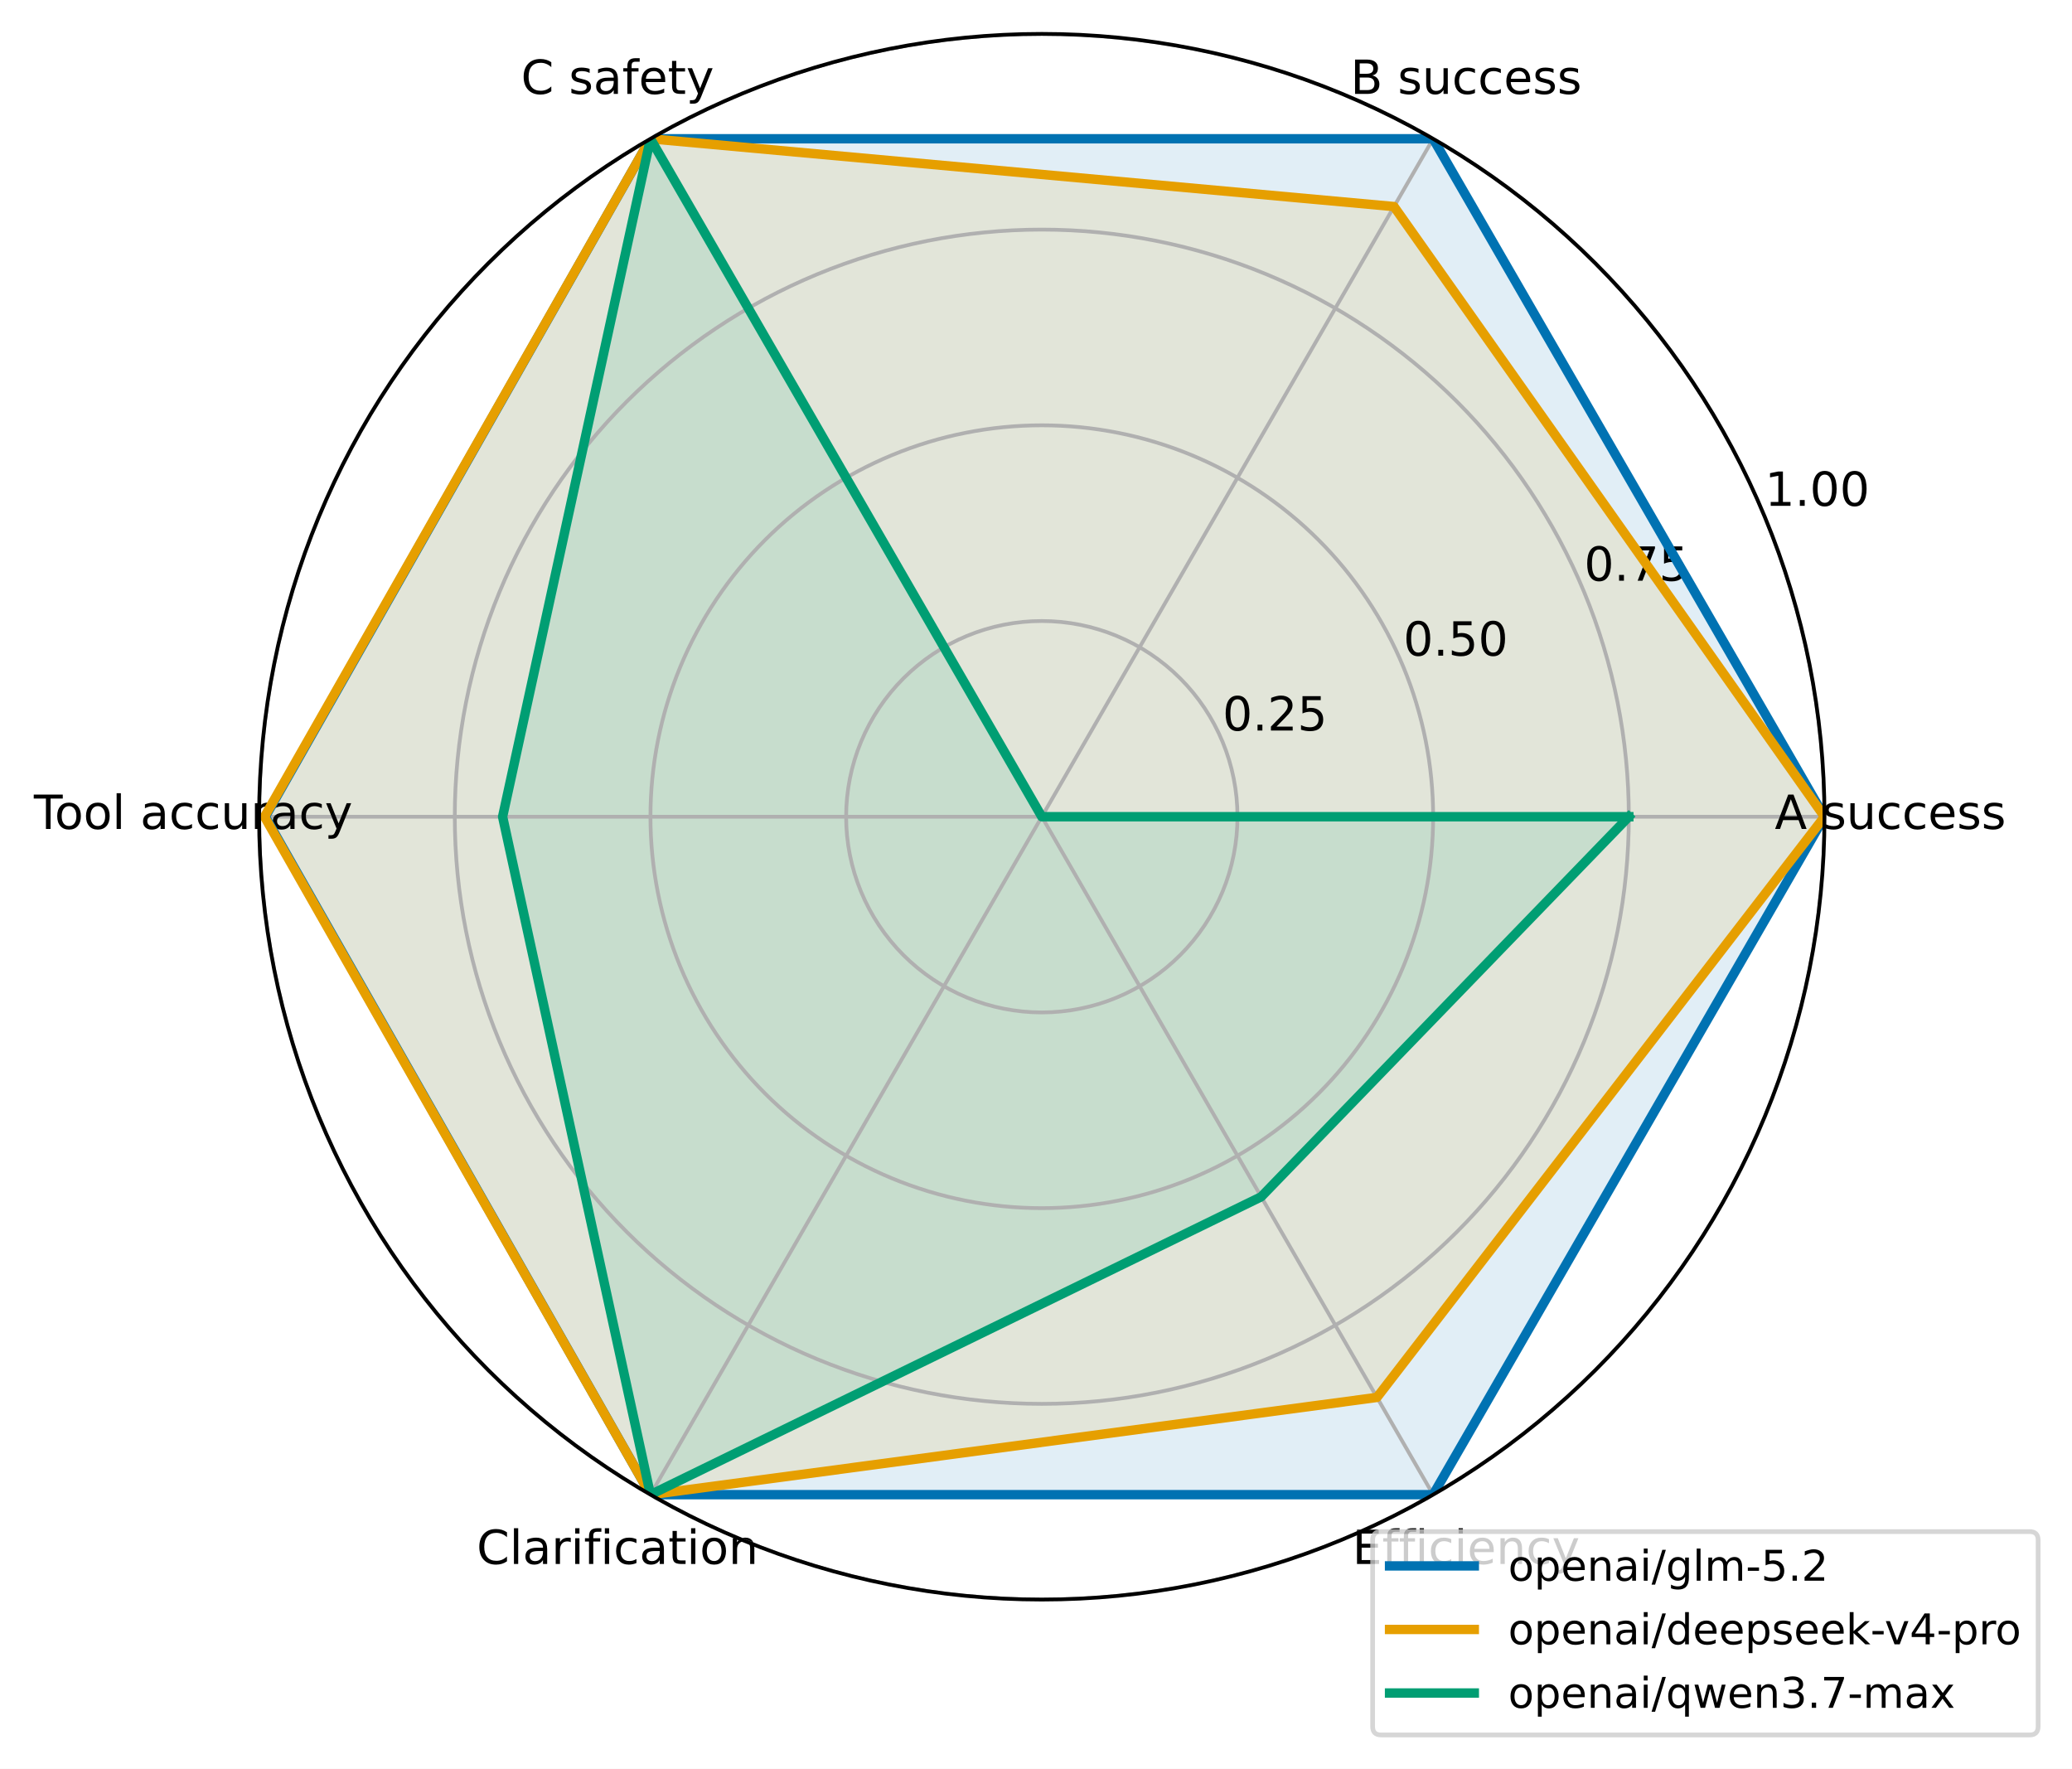
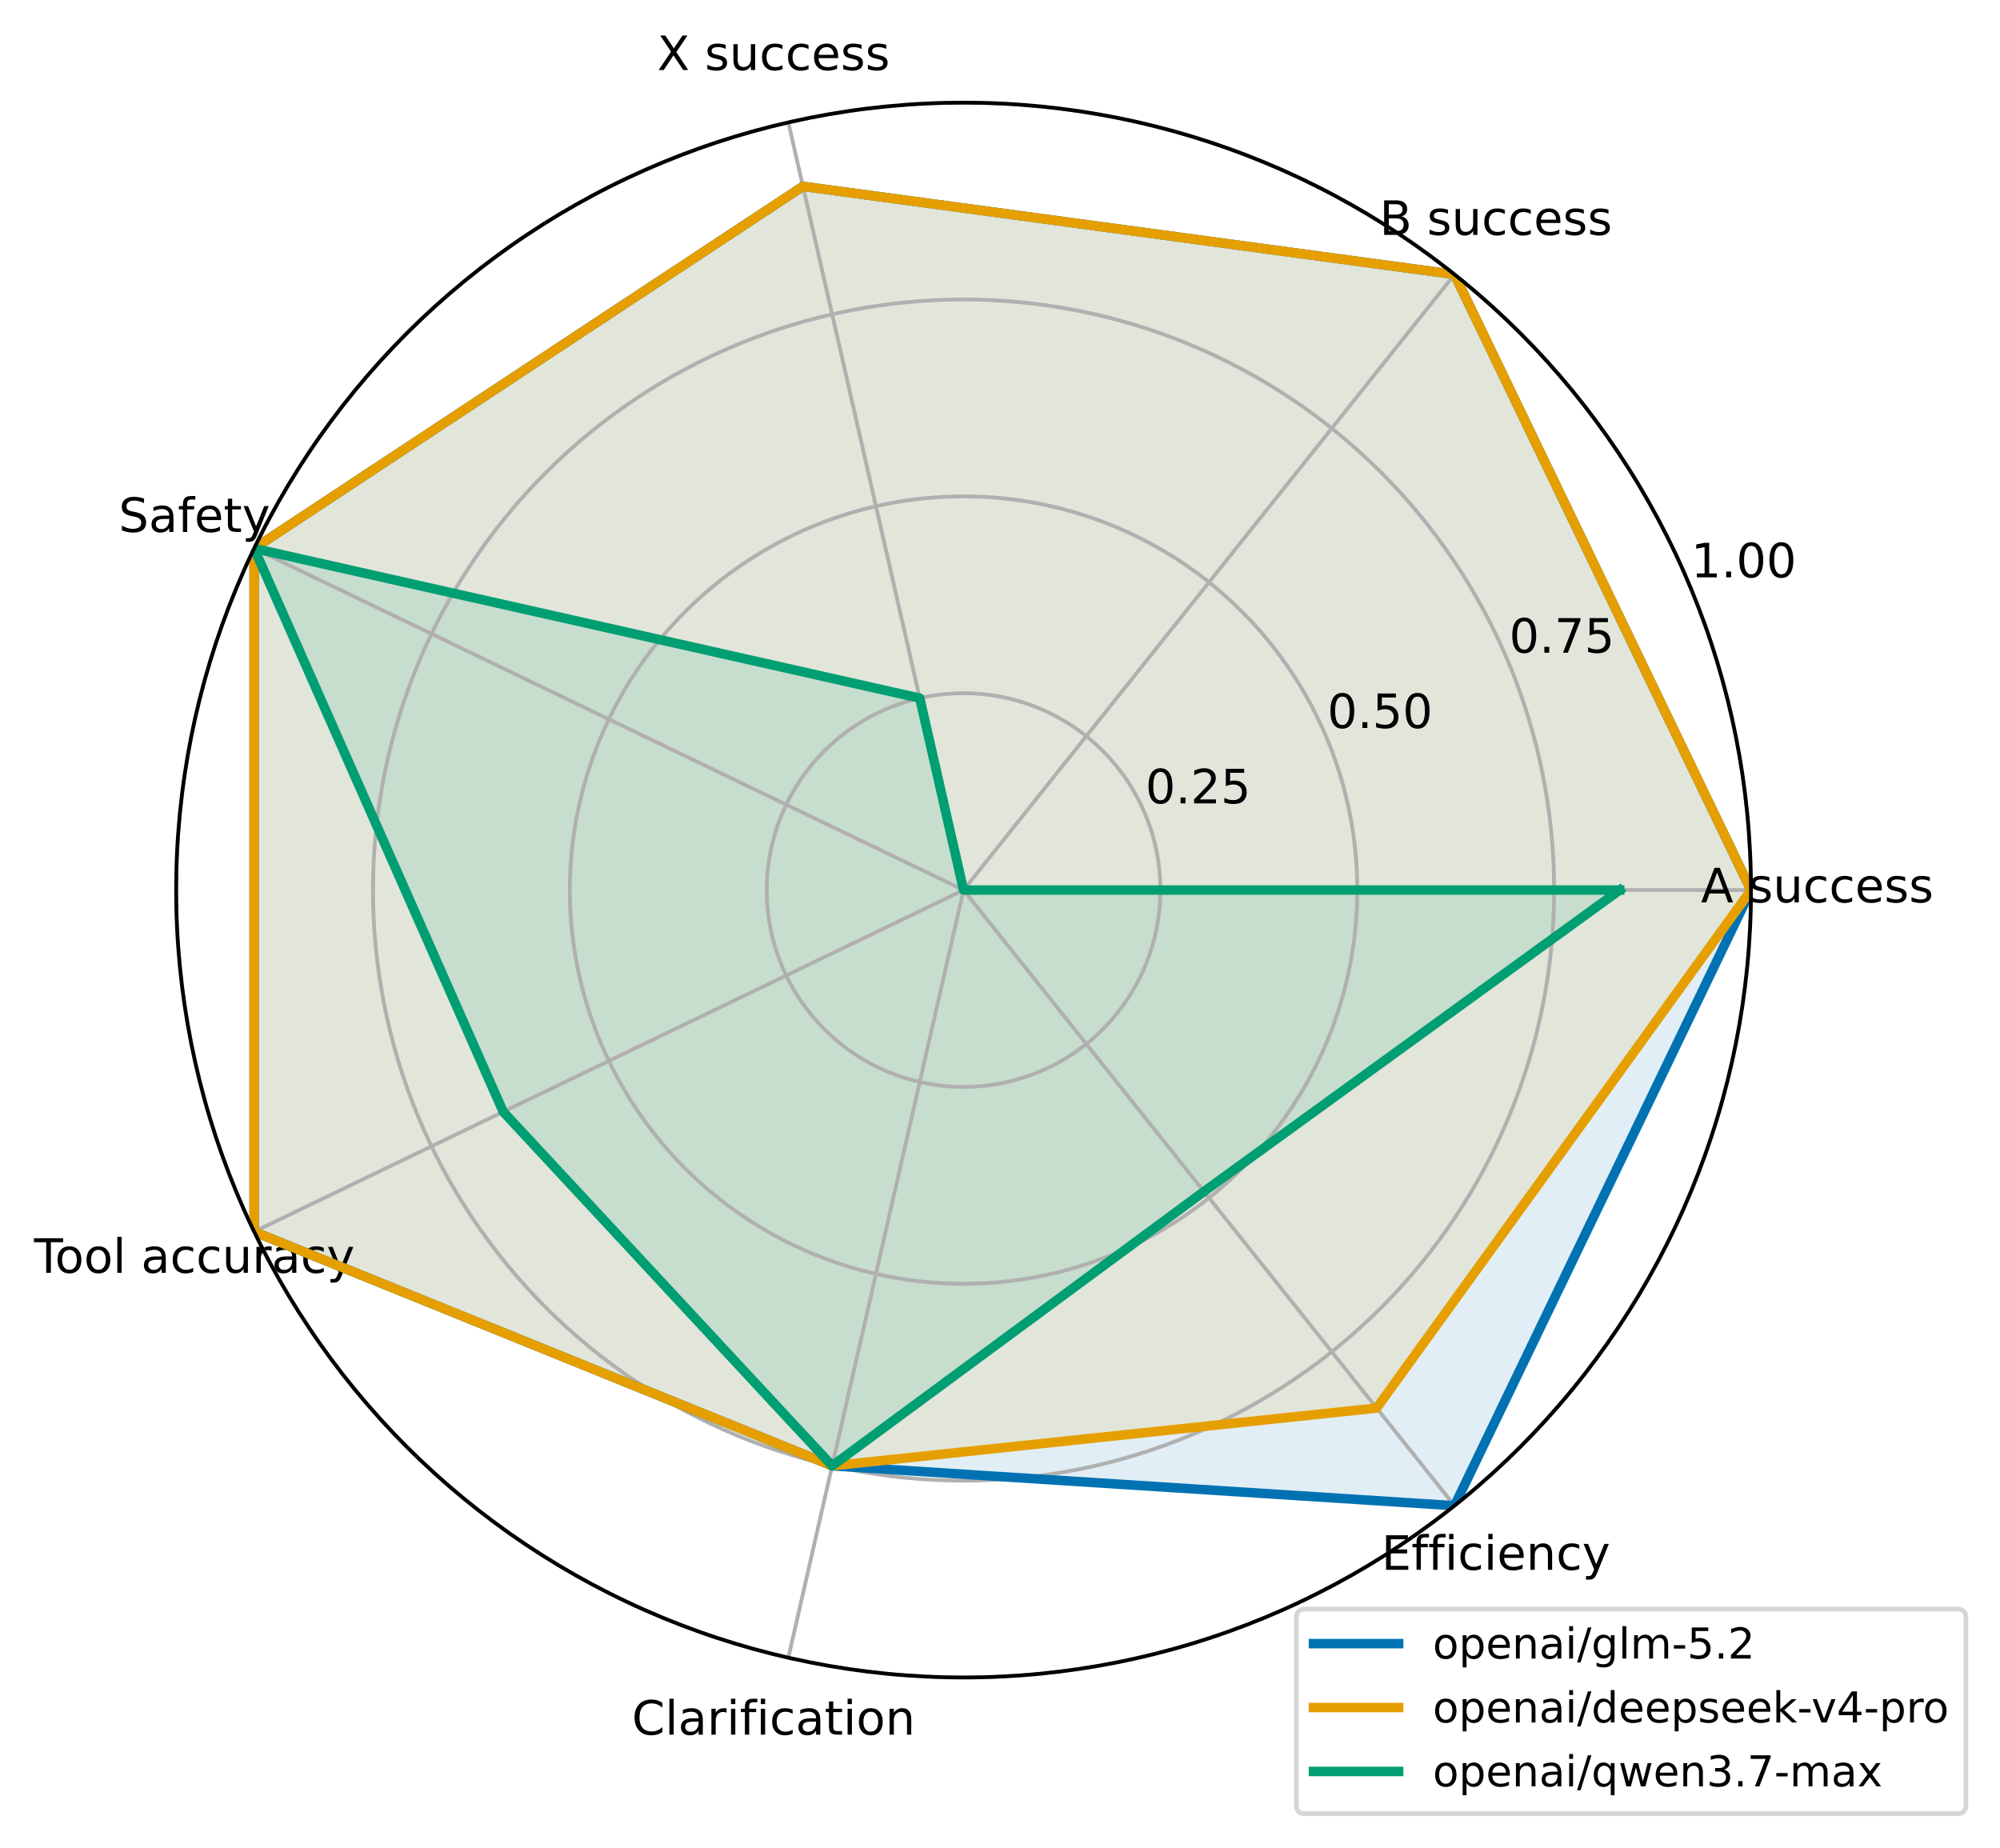
- <svg xmlns="http://www.w3.org/2000/svg" width="440.297pt" height="375.804pt" viewBox="0 0 440.297 375.804" version="1.1">
+ <svg xmlns="http://www.w3.org/2000/svg" width="422.44pt" height="390.283pt" viewBox="0 0 422.44 390.283" version="1.1">
  <defs>
    <style type="text/css">*{stroke-linejoin: round; stroke-linecap: butt}</style>
  </defs>
  <g id="figure_1">
    <g id="patch_1">
-       <path d="M 0 375.804  L 440.297 375.804  L 440.297 0  L 0 0  z " style="fill: #ffffff" />
+       <path d="M 0 390.283  L 422.44 390.283  L 422.44 0  L 0 0  z " style="fill: #ffffff" />
    </g>
    <g id="axes_1">
      <g id="patch_2">
-         <path d="M 387.701 173.52  C 387.701 151.679 383.399 130.05 375.041 109.872  C 366.682 89.694 354.431 71.358 338.987 55.914  C 323.543 40.47 305.207 28.219 285.029 19.86  C 264.85 11.502 243.222 7.2 221.381 7.2  C 199.54 7.2 177.911 11.502 157.733 19.86  C 137.555 28.219 119.219 40.47 103.775 55.914  C 88.331 71.358 76.079 89.694 67.721 109.872  C 59.363 130.05 55.061 151.679 55.061 173.52  C 55.061 195.361 59.363 216.99 67.721 237.168  C 76.079 257.346 88.331 275.682 103.775 291.126  C 119.219 306.57 137.555 318.821 157.733 327.18  C 177.911 335.538 199.54 339.84 221.381 339.84  C 243.222 339.84 264.85 335.538 285.029 327.18  C 305.207 318.821 323.543 306.57 338.987 291.126  C 354.431 275.682 366.682 257.346 375.041 237.168  C 383.399 216.99 387.701 195.361 387.701 173.52  M 221.381 173.52  C 221.381 173.52 221.381 173.52 221.381 173.52  C 221.381 173.52 221.381 173.52 221.381 173.52  C 221.381 173.52 221.381 173.52 221.381 173.52  C 221.381 173.52 221.381 173.52 221.381 173.52  C 221.381 173.52 221.381 173.52 221.381 173.52  C 221.381 173.52 221.381 173.52 221.381 173.52  C 221.381 173.52 221.381 173.52 221.381 173.52  C 221.381 173.52 221.381 173.52 221.381 173.52  C 221.381 173.52 221.381 173.52 221.381 173.52  C 221.381 173.52 221.381 173.52 221.381 173.52  C 221.381 173.52 221.381 173.52 221.381 173.52  C 221.381 173.52 221.381 173.52 221.381 173.52  C 221.381 173.52 221.381 173.52 221.381 173.52  C 221.381 173.52 221.381 173.52 221.381 173.52  C 221.381 173.52 221.381 173.52 221.381 173.52  C 221.381 173.52 221.381 173.52 221.381 173.52  z " style="fill: #ffffff" />
+         <path d="M 369.844 187.999  C 369.844 166.158 365.541 144.529 357.183 124.351  C 348.825 104.173 336.574 85.837 321.13 70.393  C 305.686 54.949 287.35 42.698 267.172 34.339  C 246.993 25.981 225.365 21.679 203.524 21.679  C 181.683 21.679 160.054 25.981 139.876 34.339  C 119.697 42.698 101.362 54.949 85.918 70.393  C 70.474 85.837 58.222 104.173 49.864 124.351  C 41.506 144.529 37.204 166.158 37.204 187.999  C 37.204 209.84 41.506 231.469 49.864 251.647  C 58.222 271.825 70.474 290.161 85.918 305.605  C 101.362 321.049 119.697 333.3 139.876 341.659  C 160.054 350.017 181.683 354.319 203.524 354.319  C 225.365 354.319 246.993 350.017 267.172 341.659  C 287.35 333.3 305.686 321.049 321.13 305.605  C 336.574 290.161 348.825 271.825 357.183 251.647  C 365.541 231.469 369.844 209.84 369.844 187.999  M 203.524 187.999  C 203.524 187.999 203.524 187.999 203.524 187.999  C 203.524 187.999 203.524 187.999 203.524 187.999  C 203.524 187.999 203.524 187.999 203.524 187.999  C 203.524 187.999 203.524 187.999 203.524 187.999  C 203.524 187.999 203.524 187.999 203.524 187.999  C 203.524 187.999 203.524 187.999 203.524 187.999  C 203.524 187.999 203.524 187.999 203.524 187.999  C 203.524 187.999 203.524 187.999 203.524 187.999  C 203.524 187.999 203.524 187.999 203.524 187.999  C 203.524 187.999 203.524 187.999 203.524 187.999  C 203.524 187.999 203.524 187.999 203.524 187.999  C 203.524 187.999 203.524 187.999 203.524 187.999  C 203.524 187.999 203.524 187.999 203.524 187.999  C 203.524 187.999 203.524 187.999 203.524 187.999  C 203.524 187.999 203.524 187.999 203.524 187.999  C 203.524 187.999 203.524 187.999 203.524 187.999  z " style="fill: #ffffff" />
      </g>
      <g id="patch_3">
-         <path d="M 387.701 173.52  L 304.541 29.483  L 138.221 29.483  L 56.375 173.52  L 138.221 317.557  L 304.541 317.557  z " clip-path="url(#p708e3d59c0)" style="fill: #0072b2; opacity: 0.12; stroke: #0072b2; stroke-linejoin: miter" />
+         <path d="M 369.844 187.999  L 307.222 57.965  L 169.597 39.356  L 53.675 115.835  L 53.675 260.163  L 175.766 309.612  L 307.222 318.033  z " clip-path="url(#p6a99544e3d)" style="fill: #0072b2; opacity: 0.12; stroke: #0072b2; stroke-linejoin: miter" />
      </g>
      <g id="patch_4">
-         <path d="M 387.701 173.52  L 296.225 43.886  L 138.221 29.483  L 56.209 173.52  L 138.221 317.557  L 292.607 296.888  z " clip-path="url(#p708e3d59c0)" style="fill: #e69f00; opacity: 0.12; stroke: #e69f00; stroke-linejoin: miter" />
+         <path d="M 369.844 187.999  L 307.222 57.965  L 169.597 39.356  L 53.675 115.835  L 53.675 260.163  L 175.766 309.612  L 290.776 297.41  z " clip-path="url(#p6a99544e3d)" style="fill: #e69f00; opacity: 0.12; stroke: #e69f00; stroke-linejoin: miter" />
      </g>
      <g id="patch_5">
-         <path d="M 346.121 173.52  L 221.381 173.52  L 138.221 29.483  L 106.803 173.52  L 138.221 317.557  L 268 254.267  z " clip-path="url(#p708e3d59c0)" style="fill: #009e73; opacity: 0.12; stroke: #009e73; stroke-linejoin: miter" />
+         <path d="M 342.118 187.999  L 203.524 187.999  L 194.271 147.461  L 53.675 115.835  L 106.287 234.826  L 175.766 309.612  L 254.305 251.677  z " clip-path="url(#p6a99544e3d)" style="fill: #009e73; opacity: 0.12; stroke: #009e73; stroke-linejoin: miter" />
      </g>
      <g id="matplotlib.axis_1">
        <g id="xtick_1">
          <g id="line2d_1">
-             <path d="M 221.381 173.52  L 387.701 173.52  " clip-path="url(#p708e3d59c0)" style="fill: none; stroke: #b0b0b0; stroke-width: 0.8; stroke-linecap: square" />
+             <path d="M 203.524 187.999  L 369.844 187.999  " clip-path="url(#p6a99544e3d)" style="fill: none; stroke: #b0b0b0; stroke-width: 0.8; stroke-linecap: square" />
          </g>
          <g id="text_1">
-             <text style="font-size: 10px; font-family: 'DejaVu Sans', 'Bitstream Vera Sans', 'Computer Modern Sans Serif', 'Lucida Grande', 'Verdana', 'Geneva', 'Lucid', 'Arial', 'Helvetica', 'Avant Garde', sans-serif; text-anchor: middle" x="401.701" y="176.118" transform="rotate(-0 401.7009 176.1177)">A success</text>
+             <text style="font-size: 10px; font-family: 'DejaVu Sans', 'Bitstream Vera Sans', 'Computer Modern Sans Serif', 'Lucida Grande', 'Verdana', 'Geneva', 'Lucid', 'Arial', 'Helvetica', 'Avant Garde', sans-serif; text-anchor: middle" x="383.844" y="190.597" transform="rotate(-0 383.8436 190.5967)">A success</text>
          </g>
        </g>
        <g id="xtick_2">
          <g id="line2d_2">
-             <path d="M 221.381 173.52  L 304.541 29.483  " clip-path="url(#p708e3d59c0)" style="fill: none; stroke: #b0b0b0; stroke-width: 0.8; stroke-linecap: square" />
+             <path d="M 203.524 187.999  L 307.222 57.965  " clip-path="url(#p6a99544e3d)" style="fill: none; stroke: #b0b0b0; stroke-width: 0.8; stroke-linecap: square" />
          </g>
          <g id="text_2">
-             <text style="font-size: 10px; font-family: 'DejaVu Sans', 'Bitstream Vera Sans', 'Computer Modern Sans Serif', 'Lucida Grande', 'Verdana', 'Geneva', 'Lucid', 'Arial', 'Helvetica', 'Avant Garde', sans-serif; text-anchor: middle" x="311.541" y="19.956" transform="rotate(-0 311.5409 19.95595)">B success</text>
+             <text style="font-size: 10px; font-family: 'DejaVu Sans', 'Bitstream Vera Sans', 'Computer Modern Sans Serif', 'Lucida Grande', 'Verdana', 'Geneva', 'Lucid', 'Arial', 'Helvetica', 'Avant Garde', sans-serif; text-anchor: middle" x="315.951" y="49.617" transform="rotate(-0 315.9513 49.6168)">B success</text>
          </g>
        </g>
        <g id="xtick_3">
          <g id="line2d_3">
-             <path d="M 221.381 173.52  L 138.221 29.483  " clip-path="url(#p708e3d59c0)" style="fill: none; stroke: #b0b0b0; stroke-width: 0.8; stroke-linecap: square" />
+             <path d="M 203.524 187.999  L 166.514 25.849  " clip-path="url(#p6a99544e3d)" style="fill: none; stroke: #b0b0b0; stroke-width: 0.8; stroke-linecap: square" />
          </g>
          <g id="text_3">
-             <text style="font-size: 10px; font-family: 'DejaVu Sans', 'Bitstream Vera Sans', 'Computer Modern Sans Serif', 'Lucida Grande', 'Verdana', 'Geneva', 'Lucid', 'Arial', 'Helvetica', 'Avant Garde', sans-serif; text-anchor: middle" x="131.221" y="19.956" transform="rotate(-0 131.2209 19.95635)">C safety</text>
+             <text style="font-size: 10px; font-family: 'DejaVu Sans', 'Bitstream Vera Sans', 'Computer Modern Sans Serif', 'Lucida Grande', 'Verdana', 'Geneva', 'Lucid', 'Arial', 'Helvetica', 'Avant Garde', sans-serif; text-anchor: middle" x="163.399" y="14.798" transform="rotate(-0 163.3987 14.79766)">X success</text>
          </g>
        </g>
        <g id="xtick_4">
          <g id="line2d_4">
-             <path d="M 221.381 173.52  L 55.061 173.52  " clip-path="url(#p708e3d59c0)" style="fill: none; stroke: #b0b0b0; stroke-width: 0.8; stroke-linecap: square" />
+             <path d="M 203.524 187.999  L 53.675 115.835  " clip-path="url(#p6a99544e3d)" style="fill: none; stroke: #b0b0b0; stroke-width: 0.8; stroke-linecap: square" />
          </g>
          <g id="text_4">
-             <text style="font-size: 10px; font-family: 'DejaVu Sans', 'Bitstream Vera Sans', 'Computer Modern Sans Serif', 'Lucida Grande', 'Verdana', 'Geneva', 'Lucid', 'Arial', 'Helvetica', 'Avant Garde', sans-serif; text-anchor: middle" x="41.061" y="176.118" transform="rotate(-0 41.06094 176.118)">Tool accuracy</text>
+             <text style="font-size: 10px; font-family: 'DejaVu Sans', 'Bitstream Vera Sans', 'Computer Modern Sans Serif', 'Lucida Grande', 'Verdana', 'Geneva', 'Lucid', 'Arial', 'Helvetica', 'Avant Garde', sans-serif; text-anchor: middle" x="41.061" y="112.359" transform="rotate(-0 41.06094 112.3591)">Safety</text>
          </g>
        </g>
        <g id="xtick_5">
          <g id="line2d_5">
-             <path d="M 221.381 173.52  L 138.221 317.557  " clip-path="url(#p708e3d59c0)" style="fill: none; stroke: #b0b0b0; stroke-width: 0.8; stroke-linecap: square" />
+             <path d="M 203.524 187.999  L 53.675 260.163  " clip-path="url(#p6a99544e3d)" style="fill: none; stroke: #b0b0b0; stroke-width: 0.8; stroke-linecap: square" />
          </g>
          <g id="text_5">
-             <text style="font-size: 10px; font-family: 'DejaVu Sans', 'Bitstream Vera Sans', 'Computer Modern Sans Serif', 'Lucida Grande', 'Verdana', 'Geneva', 'Lucid', 'Arial', 'Helvetica', 'Avant Garde', sans-serif; text-anchor: middle" x="131.221" y="332.28" transform="rotate(-0 131.2209 332.2797)">Clarification</text>
+             <text style="font-size: 10px; font-family: 'DejaVu Sans', 'Bitstream Vera Sans', 'Computer Modern Sans Serif', 'Lucida Grande', 'Verdana', 'Geneva', 'Lucid', 'Arial', 'Helvetica', 'Avant Garde', sans-serif; text-anchor: middle" x="41.061" y="268.835" transform="rotate(-0 41.06094 268.835)">Tool accuracy</text>
          </g>
        </g>
        <g id="xtick_6">
          <g id="line2d_6">
-             <path d="M 221.381 173.52  L 304.541 317.557  " clip-path="url(#p708e3d59c0)" style="fill: none; stroke: #b0b0b0; stroke-width: 0.8; stroke-linecap: square" />
+             <path d="M 203.524 187.999  L 166.514 350.149  " clip-path="url(#p6a99544e3d)" style="fill: none; stroke: #b0b0b0; stroke-width: 0.8; stroke-linecap: square" />
          </g>
          <g id="text_6">
-             <text style="font-size: 10px; font-family: 'DejaVu Sans', 'Bitstream Vera Sans', 'Computer Modern Sans Serif', 'Lucida Grande', 'Verdana', 'Geneva', 'Lucid', 'Arial', 'Helvetica', 'Avant Garde', sans-serif; text-anchor: middle" x="311.541" y="332.28" transform="rotate(-0 311.5409 332.2797)">Efficiency</text>
+             <text style="font-size: 10px; font-family: 'DejaVu Sans', 'Bitstream Vera Sans', 'Computer Modern Sans Serif', 'Lucida Grande', 'Verdana', 'Geneva', 'Lucid', 'Arial', 'Helvetica', 'Avant Garde', sans-serif; text-anchor: middle" x="163.399" y="366.396" transform="rotate(-0 163.3987 366.396)">Clarification</text>
+           </g>
+         </g>
+         <g id="xtick_7">
+           <g id="line2d_7">
+             <path d="M 203.524 187.999  L 307.222 318.033  " clip-path="url(#p6a99544e3d)" style="fill: none; stroke: #b0b0b0; stroke-width: 0.8; stroke-linecap: square" />
+           </g>
+           <g id="text_7">
+             <text style="font-size: 10px; font-family: 'DejaVu Sans', 'Bitstream Vera Sans', 'Computer Modern Sans Serif', 'Lucida Grande', 'Verdana', 'Geneva', 'Lucid', 'Arial', 'Helvetica', 'Avant Garde', sans-serif; text-anchor: middle" x="315.951" y="331.577" transform="rotate(-0 315.9513 331.5769)">Efficiency</text>
          </g>
        </g>
      </g>
      <g id="matplotlib.axis_2">
        <g id="ytick_1">
-           <g id="line2d_7">
-             <path d="M 262.961 173.52  C 262.961 168.06 261.885 162.653 259.796 157.608  C 257.706 152.563 254.643 147.979 250.782 144.119  C 246.921 140.258 242.338 137.195 237.293 135.105  C 232.248 133.016 226.841 131.94 221.381 131.94  C 215.921 131.94 210.514 133.016 205.469 135.105  C 200.424 137.195 195.84 140.258 191.979 144.119  C 188.118 147.979 185.056 152.563 182.966 157.608  C 180.876 162.653 179.801 168.06 179.801 173.52  C 179.801 178.98 180.876 184.387 182.966 189.432  C 185.056 194.477 188.118 199.061 191.979 202.922  C 195.84 206.782 200.424 209.845 205.469 211.935  C 210.514 214.024 215.921 215.1 221.381 215.1  C 226.841 215.1 232.248 214.024 237.293 211.935  C 242.338 209.845 246.921 206.782 250.782 202.922  C 254.643 199.061 257.706 194.477 259.796 189.432  C 261.885 184.387 262.961 178.98 262.961 173.52  " clip-path="url(#p708e3d59c0)" style="fill: none; stroke: #b0b0b0; stroke-width: 0.8; stroke-linecap: square" />
+           <g id="line2d_8">
+             <path d="M 245.104 187.999  C 245.104 182.539 244.028 177.132 241.939 172.087  C 239.849 167.042 236.786 162.458 232.925 158.598  C 229.064 154.737 224.48 151.674 219.436 149.584  C 214.391 147.495 208.984 146.419 203.524 146.419  C 198.063 146.419 192.656 147.495 187.612 149.584  C 182.567 151.674 177.983 154.737 174.122 158.598  C 170.261 162.458 167.198 167.042 165.109 172.087  C 163.019 177.132 161.944 182.539 161.944 187.999  C 161.944 193.459 163.019 198.866 165.109 203.911  C 167.198 208.956 170.261 213.54 174.122 217.401  C 177.983 221.261 182.567 224.324 187.612 226.414  C 192.656 228.503 198.063 229.579 203.524 229.579  C 208.984 229.579 214.391 228.503 219.436 226.414  C 224.48 224.324 229.064 221.261 232.925 217.401  C 236.786 213.54 239.849 208.956 241.939 203.911  C 244.028 198.866 245.104 193.459 245.104 187.999  " clip-path="url(#p6a99544e3d)" style="fill: none; stroke: #b0b0b0; stroke-width: 0.8; stroke-linecap: square" />
          </g>
-           <g id="text_7">
-             <text style="font-size: 10px; font-family: 'DejaVu Sans', 'Bitstream Vera Sans', 'Computer Modern Sans Serif', 'Lucida Grande', 'Verdana', 'Geneva', 'Lucid', 'Arial', 'Helvetica', 'Avant Garde', sans-serif; text-anchor: start" x="259.796" y="155.206" transform="rotate(-0 259.7958 155.2057)">0.25</text>
+           <g id="text_8">
+             <text style="font-size: 10px; font-family: 'DejaVu Sans', 'Bitstream Vera Sans', 'Computer Modern Sans Serif', 'Lucida Grande', 'Verdana', 'Geneva', 'Lucid', 'Arial', 'Helvetica', 'Avant Garde', sans-serif; text-anchor: start" x="241.939" y="169.685" transform="rotate(-0 241.9386 169.6847)">0.25</text>
          </g>
        </g>
        <g id="ytick_2">
-           <g id="line2d_8">
-             <path d="M 304.541 173.52  C 304.541 162.6 302.39 151.785 298.211 141.696  C 294.032 131.607 287.906 122.439 280.184 114.717  C 272.462 106.995 263.294 100.869 253.205 96.69  C 243.116 92.511 232.301 90.36 221.381 90.36  C 210.46 90.36 199.646 92.511 189.557 96.69  C 179.468 100.869 170.3 106.995 162.578 114.717  C 154.856 122.439 148.73 131.607 144.551 141.696  C 140.372 151.785 138.221 162.6 138.221 173.52  C 138.221 184.44 140.372 195.255 144.551 205.344  C 148.73 215.433 154.856 224.601 162.578 232.323  C 170.3 240.045 179.468 246.171 189.557 250.35  C 199.646 254.529 210.46 256.68 221.381 256.68  C 232.301 256.68 243.116 254.529 253.205 250.35  C 263.294 246.171 272.462 240.045 280.184 232.323  C 287.906 224.601 294.032 215.433 298.211 205.344  C 302.39 195.255 304.541 184.44 304.541 173.52  " clip-path="url(#p708e3d59c0)" style="fill: none; stroke: #b0b0b0; stroke-width: 0.8; stroke-linecap: square" />
+           <g id="line2d_9">
+             <path d="M 286.684 187.999  C 286.684 177.079 284.533 166.264 280.353 156.175  C 276.174 146.086 270.049 136.918 262.327 129.196  C 254.605 121.474 245.437 115.348 235.348 111.169  C 225.258 106.99 214.444 104.839 203.524 104.839  C 192.603 104.839 181.789 106.99 171.7 111.169  C 161.61 115.348 152.443 121.474 144.721 129.196  C 136.999 136.918 130.873 146.086 126.694 156.175  C 122.515 166.264 120.364 177.079 120.364 187.999  C 120.364 198.919 122.515 209.734 126.694 219.823  C 130.873 229.912 136.999 239.08 144.721 246.802  C 152.443 254.524 161.61 260.65 171.7 264.829  C 181.789 269.008 192.603 271.159 203.524 271.159  C 214.444 271.159 225.258 269.008 235.348 264.829  C 245.437 260.65 254.605 254.524 262.327 246.802  C 270.049 239.08 276.174 229.912 280.353 219.823  C 284.533 209.734 286.684 198.919 286.684 187.999  " clip-path="url(#p6a99544e3d)" style="fill: none; stroke: #b0b0b0; stroke-width: 0.8; stroke-linecap: square" />
          </g>
-           <g id="text_8">
-             <text style="font-size: 10px; font-family: 'DejaVu Sans', 'Bitstream Vera Sans', 'Computer Modern Sans Serif', 'Lucida Grande', 'Verdana', 'Geneva', 'Lucid', 'Arial', 'Helvetica', 'Avant Garde', sans-serif; text-anchor: start" x="298.211" y="139.294" transform="rotate(-0 298.2108 139.2937)">0.50</text>
+           <g id="text_9">
+             <text style="font-size: 10px; font-family: 'DejaVu Sans', 'Bitstream Vera Sans', 'Computer Modern Sans Serif', 'Lucida Grande', 'Verdana', 'Geneva', 'Lucid', 'Arial', 'Helvetica', 'Avant Garde', sans-serif; text-anchor: start" x="280.353" y="153.773" transform="rotate(-0 280.3535 153.7727)">0.50</text>
          </g>
        </g>
        <g id="ytick_3">
-           <g id="line2d_9">
-             <path d="M 346.121 173.52  C 346.121 157.139 342.894 140.918 336.626 125.784  C 330.357 110.65 321.168 96.898 309.585 85.316  C 298.003 73.733 284.251 64.544 269.117 58.275  C 253.983 52.007 237.762 48.78 221.381 48.78  C 205 48.78 188.779 52.007 173.645 58.275  C 158.511 64.544 144.759 73.733 133.176 85.316  C 121.594 96.898 112.405 110.65 106.136 125.784  C 99.868 140.918 96.641 157.139 96.641 173.52  C 96.641 189.901 99.868 206.122 106.136 221.256  C 112.405 236.39 121.594 250.142 133.176 261.724  C 144.759 273.307 158.511 282.496 173.645 288.765  C 188.779 295.033 205 298.26 221.381 298.26  C 237.762 298.26 253.983 295.033 269.117 288.765  C 284.251 282.496 298.003 273.307 309.585 261.724  C 321.168 250.142 330.357 236.39 336.626 221.256  C 342.894 206.122 346.121 189.901 346.121 173.52  " clip-path="url(#p708e3d59c0)" style="fill: none; stroke: #b0b0b0; stroke-width: 0.8; stroke-linecap: square" />
+           <g id="line2d_10">
+             <path d="M 328.264 187.999  C 328.264 171.618 325.037 155.397 318.768 140.263  C 312.5 125.129 303.311 111.377 291.728 99.795  C 280.145 88.212 266.393 79.023 251.26 72.754  C 236.126 66.486 219.904 63.259 203.524 63.259  C 187.143 63.259 170.922 66.486 155.788 72.754  C 140.654 79.023 126.902 88.212 115.319 99.795  C 103.736 111.377 94.548 125.129 88.279 140.263  C 82.01 155.397 78.784 171.618 78.784 187.999  C 78.784 204.38 82.01 220.601 88.279 235.735  C 94.548 250.869 103.736 264.621 115.319 276.204  C 126.902 287.786 140.654 296.975 155.788 303.244  C 170.922 309.512 187.143 312.739 203.524 312.739  C 219.904 312.739 236.126 309.512 251.26 303.244  C 266.393 296.975 280.145 287.786 291.728 276.204  C 303.311 264.621 312.5 250.869 318.768 235.735  C 325.037 220.601 328.264 204.38 328.264 187.999  " clip-path="url(#p6a99544e3d)" style="fill: none; stroke: #b0b0b0; stroke-width: 0.8; stroke-linecap: square" />
          </g>
-           <g id="text_9">
-             <text style="font-size: 10px; font-family: 'DejaVu Sans', 'Bitstream Vera Sans', 'Computer Modern Sans Serif', 'Lucida Grande', 'Verdana', 'Geneva', 'Lucid', 'Arial', 'Helvetica', 'Avant Garde', sans-serif; text-anchor: start" x="336.626" y="123.382" transform="rotate(-0 336.6257 123.3817)">0.75</text>
+           <g id="text_10">
+             <text style="font-size: 10px; font-family: 'DejaVu Sans', 'Bitstream Vera Sans', 'Computer Modern Sans Serif', 'Lucida Grande', 'Verdana', 'Geneva', 'Lucid', 'Arial', 'Helvetica', 'Avant Garde', sans-serif; text-anchor: start" x="318.768" y="137.861" transform="rotate(-0 318.7684 137.8607)">0.75</text>
          </g>
        </g>
        <g id="ytick_4">
-           <g id="line2d_10">
-             <path d="M 387.701 173.52  C 387.701 151.679 383.399 130.05 375.041 109.872  C 366.682 89.694 354.431 71.358 338.987 55.914  C 323.543 40.47 305.207 28.219 285.029 19.86  C 264.85 11.502 243.222 7.2 221.381 7.2  C 199.54 7.2 177.911 11.502 157.733 19.86  C 137.555 28.219 119.219 40.47 103.775 55.914  C 88.331 71.358 76.079 89.694 67.721 109.872  C 59.363 130.05 55.061 151.679 55.061 173.52  C 55.061 195.361 59.363 216.99 67.721 237.168  C 76.079 257.346 88.331 275.682 103.775 291.126  C 119.219 306.57 137.555 318.821 157.733 327.18  C 177.911 335.538 199.54 339.84 221.381 339.84  C 243.222 339.84 264.85 335.538 285.029 327.18  C 305.207 318.821 323.543 306.57 338.987 291.126  C 354.431 275.682 366.682 257.346 375.041 237.168  C 383.399 216.99 387.701 195.361 387.701 173.52  " clip-path="url(#p708e3d59c0)" style="fill: none; stroke: #b0b0b0; stroke-width: 0.8; stroke-linecap: square" />
+           <g id="line2d_11">
+             <path d="M 369.844 187.999  C 369.844 166.158 365.541 144.529 357.183 124.351  C 348.825 104.173 336.574 85.837 321.13 70.393  C 305.686 54.949 287.35 42.698 267.172 34.339  C 246.993 25.981 225.365 21.679 203.524 21.679  C 181.683 21.679 160.054 25.981 139.876 34.339  C 119.697 42.698 101.362 54.949 85.918 70.393  C 70.474 85.837 58.222 104.173 49.864 124.351  C 41.506 144.529 37.204 166.158 37.204 187.999  C 37.204 209.84 41.506 231.469 49.864 251.647  C 58.222 271.825 70.474 290.161 85.918 305.605  C 101.362 321.049 119.697 333.3 139.876 341.659  C 160.054 350.017 181.683 354.319 203.524 354.319  C 225.365 354.319 246.993 350.017 267.172 341.659  C 287.35 333.3 305.686 321.049 321.13 305.605  C 336.574 290.161 348.825 271.825 357.183 251.647  C 365.541 231.469 369.844 209.84 369.844 187.999  " clip-path="url(#p6a99544e3d)" style="fill: none; stroke: #b0b0b0; stroke-width: 0.8; stroke-linecap: square" />
          </g>
-           <g id="text_10">
-             <text style="font-size: 10px; font-family: 'DejaVu Sans', 'Bitstream Vera Sans', 'Computer Modern Sans Serif', 'Lucida Grande', 'Verdana', 'Geneva', 'Lucid', 'Arial', 'Helvetica', 'Avant Garde', sans-serif; text-anchor: start" x="375.041" y="107.47" transform="rotate(-0 375.0406 107.4697)">1.00</text>
+           <g id="text_11">
+             <text style="font-size: 10px; font-family: 'DejaVu Sans', 'Bitstream Vera Sans', 'Computer Modern Sans Serif', 'Lucida Grande', 'Verdana', 'Geneva', 'Lucid', 'Arial', 'Helvetica', 'Avant Garde', sans-serif; text-anchor: start" x="357.183" y="121.949" transform="rotate(-0 357.1833 121.9487)">1.00</text>
          </g>
        </g>
      </g>
-       <g id="line2d_11">
-         <path d="M 387.701 173.52  L 304.541 29.483  L 138.221 29.483  L 56.375 173.52  L 138.221 317.557  L 304.541 317.557  L 387.701 173.52  " clip-path="url(#p708e3d59c0)" style="fill: none; stroke: #0072b2; stroke-width: 2; stroke-linecap: square" />
-       </g>
      <g id="line2d_12">
-         <path d="M 387.701 173.52  L 296.225 43.886  L 138.221 29.483  L 56.209 173.52  L 138.221 317.557  L 292.607 296.888  L 387.701 173.52  " clip-path="url(#p708e3d59c0)" style="fill: none; stroke: #e69f00; stroke-width: 2; stroke-linecap: square" />
+         <path d="M 369.844 187.999  L 307.222 57.965  L 169.597 39.356  L 53.675 115.835  L 53.675 260.163  L 175.766 309.612  L 307.222 318.033  L 369.844 187.999  " clip-path="url(#p6a99544e3d)" style="fill: none; stroke: #0072b2; stroke-width: 2; stroke-linecap: square" />
      </g>
      <g id="line2d_13">
-         <path d="M 346.121 173.52  L 221.381 173.52  L 138.221 29.483  L 106.803 173.52  L 138.221 317.557  L 268 254.267  L 346.121 173.52  " clip-path="url(#p708e3d59c0)" style="fill: none; stroke: #009e73; stroke-width: 2; stroke-linecap: square" />
+         <path d="M 369.844 187.999  L 307.222 57.965  L 169.597 39.356  L 53.675 115.835  L 53.675 260.163  L 175.766 309.612  L 290.776 297.41  L 369.844 187.999  " clip-path="url(#p6a99544e3d)" style="fill: none; stroke: #e69f00; stroke-width: 2; stroke-linecap: square" />
+       </g>
+       <g id="line2d_14">
+         <path d="M 342.118 187.999  L 203.524 187.999  L 194.271 147.461  L 53.675 115.835  L 106.287 234.826  L 175.766 309.612  L 254.305 251.677  L 342.118 187.999  " clip-path="url(#p6a99544e3d)" style="fill: none; stroke: #009e73; stroke-width: 2; stroke-linecap: square" />
      </g>
      <g id="patch_6">
-         <path d="M 387.701 173.52  C 387.701 151.679 383.399 130.05 375.041 109.872  C 366.682 89.694 354.431 71.358 338.987 55.914  C 323.543 40.47 305.207 28.219 285.029 19.86  C 264.85 11.502 243.222 7.2 221.381 7.2  C 199.54 7.2 177.911 11.502 157.733 19.86  C 137.555 28.219 119.219 40.47 103.775 55.914  C 88.331 71.358 76.079 89.694 67.721 109.872  C 59.363 130.05 55.061 151.679 55.061 173.52  C 55.061 195.361 59.363 216.99 67.721 237.168  C 76.079 257.346 88.331 275.682 103.775 291.126  C 119.219 306.57 137.555 318.821 157.733 327.18  C 177.911 335.538 199.54 339.84 221.381 339.84  C 243.222 339.84 264.85 335.538 285.029 327.18  C 305.207 318.821 323.543 306.57 338.987 291.126  C 354.431 275.682 366.682 257.346 375.041 237.168  C 383.399 216.99 387.701 195.361 387.701 173.52  " style="fill: none; stroke: #000000; stroke-width: 0.8; stroke-linejoin: miter; stroke-linecap: square" />
+         <path d="M 369.844 187.999  C 369.844 166.158 365.541 144.529 357.183 124.351  C 348.825 104.173 336.574 85.837 321.13 70.393  C 305.686 54.949 287.35 42.698 267.172 34.339  C 246.993 25.981 225.365 21.679 203.524 21.679  C 181.683 21.679 160.054 25.981 139.876 34.339  C 119.697 42.698 101.362 54.949 85.918 70.393  C 70.474 85.837 58.222 104.173 49.864 124.351  C 41.506 144.529 37.204 166.158 37.204 187.999  C 37.204 209.84 41.506 231.469 49.864 251.647  C 58.222 271.825 70.474 290.161 85.918 305.605  C 101.362 321.049 119.697 333.3 139.876 341.659  C 160.054 350.017 181.683 354.319 203.524 354.319  C 225.365 354.319 246.993 350.017 267.172 341.659  C 287.35 333.3 305.686 321.049 321.13 305.605  C 336.574 290.161 348.825 271.825 357.183 251.647  C 365.541 231.469 369.844 209.84 369.844 187.999  " style="fill: none; stroke: #000000; stroke-width: 0.8; stroke-linejoin: miter; stroke-linecap: square" />
      </g>
      <g id="legend_1">
        <g id="patch_7">
-           <path d="M 293.482 368.604  L 431.297 368.604  Q 433.097 368.604 433.097 366.804  L 433.097 327.202  Q 433.097 325.402 431.297 325.402  L 293.482 325.402  Q 291.682 325.402 291.682 327.202  L 291.682 366.804  Q 291.682 368.604 293.482 368.604  z " style="fill: #ffffff; opacity: 0.8; stroke: #cccccc; stroke-linejoin: miter" />
-         </g>
-         <g id="line2d_14">
-           <path d="M 295.282 332.69  L 304.282 332.69  L 313.282 332.69  " style="fill: none; stroke: #0072b2; stroke-width: 2; stroke-linecap: square" />
-         </g>
-         <g id="text_11">
-           <text style="font-size: 9px; font-family: 'DejaVu Sans', 'Bitstream Vera Sans', 'Computer Modern Sans Serif', 'Lucida Grande', 'Verdana', 'Geneva', 'Lucid', 'Arial', 'Helvetica', 'Avant Garde', sans-serif; text-anchor: start" x="320.482" y="335.84" transform="rotate(-0 320.4816 335.8405)">openai/glm-5.2</text>
+           <path d="M 275.624 383.083  L 413.44 383.083  Q 415.24 383.083 415.24 381.283  L 415.24 341.681  Q 415.24 339.881 413.44 339.881  L 275.624 339.881  Q 273.824 339.881 273.824 341.681  L 273.824 381.283  Q 273.824 383.083 275.624 383.083  z " style="fill: #ffffff; opacity: 0.8; stroke: #cccccc; stroke-linejoin: miter" />
        </g>
        <g id="line2d_15">
-           <path d="M 295.282 346.191  L 304.282 346.191  L 313.282 346.191  " style="fill: none; stroke: #e69f00; stroke-width: 2; stroke-linecap: square" />
+           <path d="M 277.424 347.169  L 286.424 347.169  L 295.424 347.169  " style="fill: none; stroke: #0072b2; stroke-width: 2; stroke-linecap: square" />
        </g>
        <g id="text_12">
-           <text style="font-size: 9px; font-family: 'DejaVu Sans', 'Bitstream Vera Sans', 'Computer Modern Sans Serif', 'Lucida Grande', 'Verdana', 'Geneva', 'Lucid', 'Arial', 'Helvetica', 'Avant Garde', sans-serif; text-anchor: start" x="320.482" y="349.341" transform="rotate(-0 320.4816 349.3412)">openai/deepseek-v4-pro</text>
+           <text style="font-size: 9px; font-family: 'DejaVu Sans', 'Bitstream Vera Sans', 'Computer Modern Sans Serif', 'Lucida Grande', 'Verdana', 'Geneva', 'Lucid', 'Arial', 'Helvetica', 'Avant Garde', sans-serif; text-anchor: start" x="302.624" y="350.319" transform="rotate(-0 302.6243 350.3195)">openai/glm-5.2</text>
        </g>
        <g id="line2d_16">
-           <path d="M 295.282 359.692  L 304.282 359.692  L 313.282 359.692  " style="fill: none; stroke: #009e73; stroke-width: 2; stroke-linecap: square" />
+           <path d="M 277.424 360.67  L 286.424 360.67  L 295.424 360.67  " style="fill: none; stroke: #e69f00; stroke-width: 2; stroke-linecap: square" />
        </g>
        <g id="text_13">
-           <text style="font-size: 9px; font-family: 'DejaVu Sans', 'Bitstream Vera Sans', 'Computer Modern Sans Serif', 'Lucida Grande', 'Verdana', 'Geneva', 'Lucid', 'Arial', 'Helvetica', 'Avant Garde', sans-serif; text-anchor: start" x="320.482" y="362.842" transform="rotate(-0 320.4816 362.8419)">openai/qwen3.7-max</text>
+           <text style="font-size: 9px; font-family: 'DejaVu Sans', 'Bitstream Vera Sans', 'Computer Modern Sans Serif', 'Lucida Grande', 'Verdana', 'Geneva', 'Lucid', 'Arial', 'Helvetica', 'Avant Garde', sans-serif; text-anchor: start" x="302.624" y="363.82" transform="rotate(-0 302.6243 363.8202)">openai/deepseek-v4-pro</text>
+         </g>
+         <g id="line2d_17">
+           <path d="M 277.424 374.171  L 286.424 374.171  L 295.424 374.171  " style="fill: none; stroke: #009e73; stroke-width: 2; stroke-linecap: square" />
+         </g>
+         <g id="text_14">
+           <text style="font-size: 9px; font-family: 'DejaVu Sans', 'Bitstream Vera Sans', 'Computer Modern Sans Serif', 'Lucida Grande', 'Verdana', 'Geneva', 'Lucid', 'Arial', 'Helvetica', 'Avant Garde', sans-serif; text-anchor: start" x="302.624" y="377.321" transform="rotate(-0 302.6243 377.3209)">openai/qwen3.7-max</text>
        </g>
      </g>
    </g>
  </g>
  <defs>
-     <clipPath id="p708e3d59c0">
-       <path d="M 387.701 173.52  C 387.701 151.679 383.399 130.05 375.041 109.872  C 366.682 89.694 354.431 71.358 338.987 55.914  C 323.543 40.47 305.207 28.219 285.029 19.86  C 264.85 11.502 243.222 7.2 221.381 7.2  C 199.54 7.2 177.911 11.502 157.733 19.86  C 137.555 28.219 119.219 40.47 103.775 55.914  C 88.331 71.358 76.079 89.694 67.721 109.872  C 59.363 130.05 55.061 151.679 55.061 173.52  C 55.061 195.361 59.363 216.99 67.721 237.168  C 76.079 257.346 88.331 275.682 103.775 291.126  C 119.219 306.57 137.555 318.821 157.733 327.18  C 177.911 335.538 199.54 339.84 221.381 339.84  C 243.222 339.84 264.85 335.538 285.029 327.18  C 305.207 318.821 323.543 306.57 338.987 291.126  C 354.431 275.682 366.682 257.346 375.041 237.168  C 383.399 216.99 387.701 195.361 387.701 173.52  M 221.381 173.52  C 221.381 173.52 221.381 173.52 221.381 173.52  C 221.381 173.52 221.381 173.52 221.381 173.52  C 221.381 173.52 221.381 173.52 221.381 173.52  C 221.381 173.52 221.381 173.52 221.381 173.52  C 221.381 173.52 221.381 173.52 221.381 173.52  C 221.381 173.52 221.381 173.52 221.381 173.52  C 221.381 173.52 221.381 173.52 221.381 173.52  C 221.381 173.52 221.381 173.52 221.381 173.52  C 221.381 173.52 221.381 173.52 221.381 173.52  C 221.381 173.52 221.381 173.52 221.381 173.52  C 221.381 173.52 221.381 173.52 221.381 173.52  C 221.381 173.52 221.381 173.52 221.381 173.52  C 221.381 173.52 221.381 173.52 221.381 173.52  C 221.381 173.52 221.381 173.52 221.381 173.52  C 221.381 173.52 221.381 173.52 221.381 173.52  C 221.381 173.52 221.381 173.52 221.381 173.52  z " />
+     <clipPath id="p6a99544e3d">
+       <path d="M 369.844 187.999  C 369.844 166.158 365.541 144.529 357.183 124.351  C 348.825 104.173 336.574 85.837 321.13 70.393  C 305.686 54.949 287.35 42.698 267.172 34.339  C 246.993 25.981 225.365 21.679 203.524 21.679  C 181.683 21.679 160.054 25.981 139.876 34.339  C 119.697 42.698 101.362 54.949 85.918 70.393  C 70.474 85.837 58.222 104.173 49.864 124.351  C 41.506 144.529 37.204 166.158 37.204 187.999  C 37.204 209.84 41.506 231.469 49.864 251.647  C 58.222 271.825 70.474 290.161 85.918 305.605  C 101.362 321.049 119.697 333.3 139.876 341.659  C 160.054 350.017 181.683 354.319 203.524 354.319  C 225.365 354.319 246.993 350.017 267.172 341.659  C 287.35 333.3 305.686 321.049 321.13 305.605  C 336.574 290.161 348.825 271.825 357.183 251.647  C 365.541 231.469 369.844 209.84 369.844 187.999  M 203.524 187.999  C 203.524 187.999 203.524 187.999 203.524 187.999  C 203.524 187.999 203.524 187.999 203.524 187.999  C 203.524 187.999 203.524 187.999 203.524 187.999  C 203.524 187.999 203.524 187.999 203.524 187.999  C 203.524 187.999 203.524 187.999 203.524 187.999  C 203.524 187.999 203.524 187.999 203.524 187.999  C 203.524 187.999 203.524 187.999 203.524 187.999  C 203.524 187.999 203.524 187.999 203.524 187.999  C 203.524 187.999 203.524 187.999 203.524 187.999  C 203.524 187.999 203.524 187.999 203.524 187.999  C 203.524 187.999 203.524 187.999 203.524 187.999  C 203.524 187.999 203.524 187.999 203.524 187.999  C 203.524 187.999 203.524 187.999 203.524 187.999  C 203.524 187.999 203.524 187.999 203.524 187.999  C 203.524 187.999 203.524 187.999 203.524 187.999  C 203.524 187.999 203.524 187.999 203.524 187.999  z " />
    </clipPath>
  </defs>
</svg>
